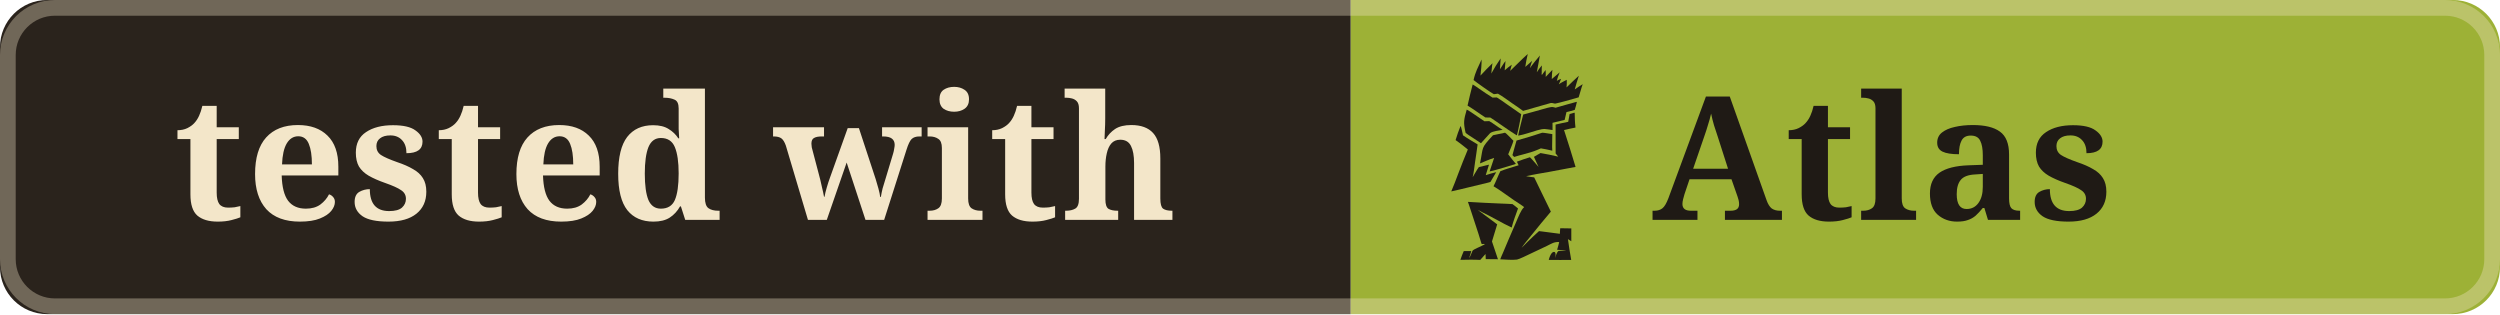
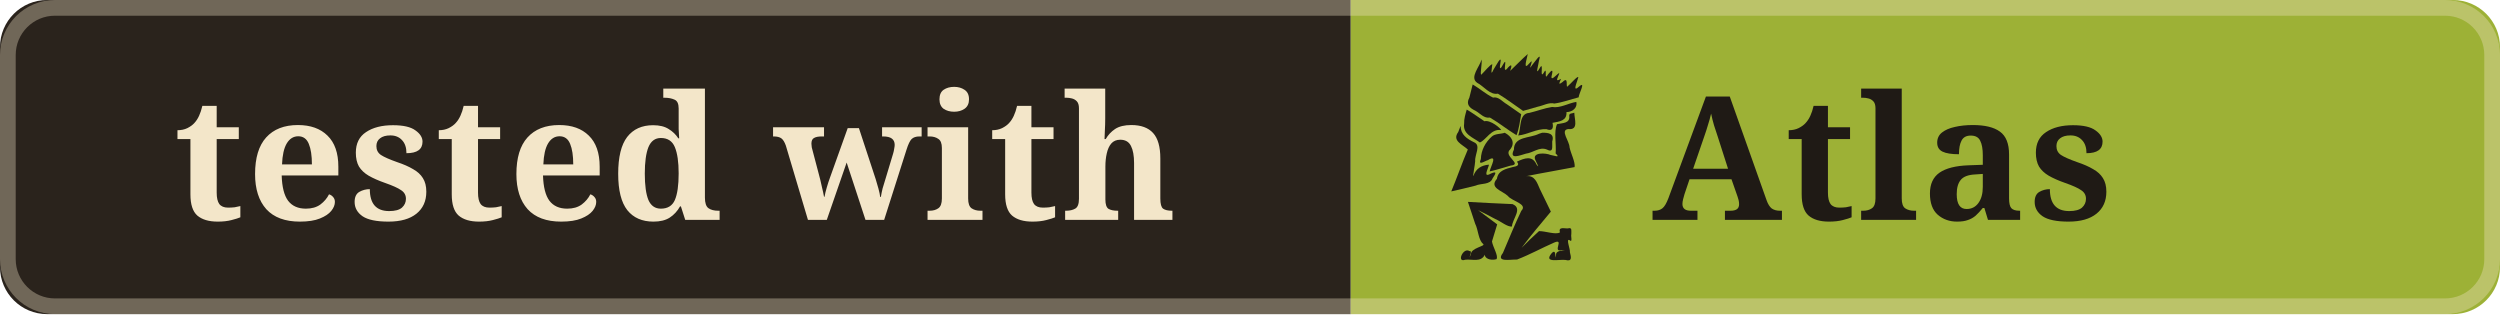
<svg xmlns="http://www.w3.org/2000/svg" width="159.17" height="20.00" viewBox="0 0 159.17 20.00" version="1.1" id="svg12">
  <defs id="defs12" />
-   <clipPath id="clip">
+   <clipPath id="flat-dark-clip">
    <rect width="159.17" height="20.0" rx="3" id="rect1" />
  </clipPath>
-   <g clip-path="url(#clip)" id="g3">
+   <g clip-path="url(#flat-dark-clip)" id="g3">
    <rect width="86.00" height="20.0" fill="#2A231C" id="rect2" />
    <rect x="86.00" width="73.17" height="20.0" fill="#9DB136" id="rect3" />
  </g>
  <rect x="0.5" y="0.5" width="158.17" height="19.0" rx="3" fill="none" stroke="#F3E6C9" stroke-opacity="0.35" id="rect4" />
  <path d="m 13.862,14.11 q -0.847,0 -1.298,-0.385 -0.44,-0.385 -0.44,-1.353 v -3.52 h -0.825 V 8.291 q 0.352,0 0.627,-0.132 0.286,-0.143 0.451,-0.33 0.341,-0.363 0.506,-1.089 h 0.913 v 1.364 h 1.408 v 0.748 h -1.408 v 3.41 q 0,0.495 0.165,0.726 0.176,0.231 0.561,0.231 0.22,0 0.418,-0.022 0.198,-0.033 0.363,-0.077 v 0.715 q -0.176,0.077 -0.561,0.176 -0.374,0.099 -0.88,0.099 z m 5.227,0 q -1.408,0 -2.134,-0.792 -0.715,-0.803 -0.715,-2.233 0,-1.551 0.704,-2.332 0.715,-0.792 2.024,-0.792 1.199,0 1.881,0.671 0.693,0.671 0.693,1.98 v 0.561 h -3.608 q 0.033,1.1 0.407,1.606 0.385,0.506 1.133,0.506 0.561,0 0.924,-0.264 0.363,-0.275 0.55,-0.649 0.154,0.044 0.264,0.176 0.11,0.121 0.11,0.308 0,0.286 -0.231,0.572 -0.231,0.286 -0.726,0.484 -0.484,0.198 -1.276,0.198 z m 0.77,-3.641 q 0,-0.836 -0.198,-1.309 -0.198,-0.484 -0.671,-0.484 -0.462,0 -0.737,0.462 -0.264,0.451 -0.297,1.331 z m 4.875,3.641 q -1.144,0 -1.65,-0.341 -0.506,-0.352 -0.506,-0.913 0,-0.462 0.297,-0.638 0.308,-0.176 0.671,-0.176 0,1.397 1.232,1.397 0.561,0 0.814,-0.22 0.253,-0.231 0.253,-0.561 0,-0.352 -0.308,-0.55 -0.297,-0.209 -1.023,-0.462 -0.627,-0.22 -1.045,-0.462 -0.407,-0.242 -0.616,-0.583 -0.198,-0.352 -0.198,-0.88 0,-0.88 0.649,-1.309 0.649,-0.44 1.716,-0.44 0.99,0 1.43,0.33 0.451,0.319 0.451,0.715 0,0.737 -1.023,0.737 0,-0.539 -0.286,-0.836 -0.275,-0.297 -0.737,-0.297 -0.429,0 -0.66,0.187 -0.231,0.176 -0.231,0.495 0,0.363 0.286,0.561 0.297,0.198 1.045,0.462 0.594,0.198 1.001,0.44 0.418,0.231 0.627,0.572 0.22,0.341 0.22,0.869 0,0.891 -0.627,1.397 -0.627,0.506 -1.782,0.506 z m 5.766,0 q -0.847,0 -1.298,-0.385 -0.44,-0.385 -0.44,-1.353 v -3.52 h -0.825 V 8.291 q 0.352,0 0.627,-0.132 0.286,-0.143 0.451,-0.33 0.341,-0.363 0.506,-1.089 h 0.913 v 1.364 h 1.408 v 0.748 h -1.408 v 3.41 q 0,0.495 0.165,0.726 0.176,0.231 0.561,0.231 0.22,0 0.418,-0.022 0.198,-0.033 0.363,-0.077 v 0.715 q -0.176,0.077 -0.561,0.176 -0.374,0.099 -0.88,0.099 z m 5.227,0 q -1.408,0 -2.134,-0.792 -0.715,-0.803 -0.715,-2.233 0,-1.551 0.704,-2.332 0.715,-0.792 2.024,-0.792 1.199,0 1.881,0.671 0.693,0.671 0.693,1.98 v 0.561 h -3.608 q 0.033,1.1 0.407,1.606 0.385,0.506 1.133,0.506 0.561,0 0.924,-0.264 0.363,-0.275 0.55,-0.649 0.154,0.044 0.264,0.176 0.11,0.121 0.11,0.308 0,0.286 -0.231,0.572 -0.231,0.286 -0.726,0.484 -0.484,0.198 -1.276,0.198 z m 0.77,-3.641 q 0,-0.836 -0.198,-1.309 -0.198,-0.484 -0.671,-0.484 -0.462,0 -0.737,0.462 -0.264,0.451 -0.297,1.331 z m 5.106,3.641 q -1.078,0 -1.661,-0.726 -0.583,-0.737 -0.583,-2.321 0,-1.595 0.572,-2.343 0.583,-0.748 1.65,-0.748 0.616,0 0.99,0.242 0.385,0.231 0.616,0.594 h 0.055 q -0.022,-0.253 -0.033,-0.594 0,-0.341 0,-0.638 V 6.905 q 0,-0.451 -0.264,-0.561 -0.264,-0.121 -0.627,-0.121 h -0.088 V 5.64 h 2.651 v 6.941 q 0,0.506 0.22,0.671 0.231,0.165 0.627,0.165 h 0.088 V 14 h -2.189 l -0.275,-0.858 h -0.055 q -0.253,0.451 -0.66,0.715 -0.396,0.253 -1.034,0.253 z m 0.473,-0.825 q 0.649,0 0.891,-0.55 0.242,-0.561 0.242,-1.694 0,-1.089 -0.242,-1.672 -0.242,-0.583 -0.891,-0.583 -0.55,0 -0.792,0.583 -0.231,0.583 -0.231,1.683 0,1.122 0.231,1.683 0.242,0.55 0.792,0.55 z M 50.033,9.27 q -0.121,-0.341 -0.286,-0.462 -0.165,-0.121 -0.484,-0.121 h -0.044 V 8.104 h 3.245 v 0.583 h -0.143 q -0.33,0 -0.495,0.099 -0.165,0.088 -0.165,0.363 0,0.088 0.022,0.231 0.033,0.132 0.066,0.253 l 0.374,1.419 q 0.11,0.396 0.198,0.814 0.099,0.407 0.143,0.66 h 0.033 q 0.044,-0.264 0.143,-0.594 0.099,-0.341 0.209,-0.638 l 1.122,-3.135 h 0.715 l 1.067,3.245 q 0.088,0.275 0.176,0.605 0.088,0.319 0.11,0.528 h 0.044 q 0.044,-0.264 0.11,-0.539 0.077,-0.275 0.187,-0.616 l 0.484,-1.606 q 0.044,-0.143 0.066,-0.297 0.033,-0.165 0.033,-0.253 0,-0.539 -0.726,-0.539 h -0.077 V 8.104 h 2.519 v 0.583 h -0.143 q -0.319,0 -0.495,0.165 -0.165,0.165 -0.33,0.693 l -1.419,4.455 h -1.188 l -1.199,-3.652 -1.265,3.652 h -1.199 z M 60.749,7.114 q -0.396,0 -0.671,-0.187 -0.264,-0.198 -0.264,-0.605 0,-0.418 0.264,-0.605 0.275,-0.187 0.671,-0.187 0.385,0 0.66,0.187 0.286,0.187 0.286,0.605 0,0.407 -0.286,0.605 -0.275,0.187 -0.66,0.187 z m -1.694,6.886 v -0.583 h 0.132 q 0.33,0 0.55,-0.154 0.231,-0.154 0.231,-0.627 V 9.424 q 0,-0.44 -0.231,-0.583 -0.22,-0.154 -0.55,-0.154 h -0.132 V 8.104 h 2.585 v 4.532 q 0,0.473 0.22,0.627 0.231,0.154 0.561,0.154 h 0.132 V 14 Z m 6.679,0.11 q -0.847,0 -1.298,-0.385 -0.44,-0.385 -0.44,-1.353 v -3.52 h -0.825 V 8.291 q 0.352,0 0.627,-0.132 0.286,-0.143 0.451,-0.33 0.341,-0.363 0.506,-1.089 h 0.913 v 1.364 h 1.408 v 0.748 h -1.408 v 3.41 q 0,0.495 0.165,0.726 0.176,0.231 0.561,0.231 0.22,0 0.418,-0.022 0.198,-0.033 0.363,-0.077 v 0.715 q -0.176,0.077 -0.561,0.176 -0.374,0.099 -0.88,0.099 z M 67.815,14 v -0.583 h 0.055 q 0.352,0 0.583,-0.132 0.242,-0.132 0.242,-0.627 V 6.894 q 0,-0.297 -0.132,-0.44 -0.132,-0.143 -0.319,-0.187 -0.176,-0.044 -0.33,-0.044 h -0.132 V 5.64 h 2.585 v 1.892 q 0,0.396 -0.022,0.77 -0.011,0.374 -0.022,0.55 h 0.077 q 0.22,-0.385 0.594,-0.638 0.385,-0.253 1.034,-0.253 0.924,0 1.386,0.506 0.462,0.506 0.462,1.617 v 2.552 q 0,0.517 0.176,0.649 0.187,0.132 0.561,0.132 h 0.033 V 14 h -2.442 v -3.619 q 0,-0.704 -0.198,-1.089 -0.198,-0.396 -0.682,-0.396 -0.363,0 -0.572,0.242 -0.198,0.231 -0.286,0.627 -0.088,0.385 -0.088,0.836 v 2.101 q 0,0.462 0.198,0.594 0.209,0.121 0.572,0.121 h 0.044 V 14 Z" id="text4" style="font-weight:700;font-size:11px;font-family:'Noto Serif';letter-spacing:0.2;text-anchor:middle;fill:#f3e6c9" aria-label="tested with" />
  <g transform="translate(92.00,3.00) scale(0.02745) translate(-348.00,-255.00)" id="g12">
-     <path fill="#1F1A15" d="M647.946 407.088L648.847 407.485C648.94 418.621 649.275 430.506 650.663 441.555C641.698 443.485 633.028 445.054 624.108 447.306C633.271 474.823 642.334 504.989 650.841 532.842L589.033 544.459C571.889 547.53 552.876 550.41 536.122 554.417C542.194 555.444 548.8 556.515 554.897 557.124C567.962 583.577 580.232 609.996 593.528 636.59C578.371 654.423 563.481 672.482 548.864 690.76C542.351 698.815 530.985 712.267 525.654 720.496C534.686 710.975 544.266 702.309 553.615 693.11C557.641 689.149 561.743 685.42 566.054 681.771C568.61 681.97 571.341 682.303 573.881 682.68C587.364 684.684 600.968 685.988 614.444 687.976C614.401 684.08 614.959 679.055 615.29 675.09L640.975 675.508L640.968 705.307L633.147 700.361C635.064 715.581 638.17 733.363 640.727 748.589C623.062 748.708 606.326 748.809 588.6 748.514C589.889 743.222 595.367 726.258 603.118 730.727C605.724 734.757 604.241 739.591 603.38 744.156C604.983 739.436 607.366 729.537 611.891 727.569C613.99 727.518 628.31 727.394 629.091 726.624C621.822 725.884 615.284 725.588 608.053 725.024C609.767 719.135 611.653 713.094 612.902 707.104C600.645 706.367 594.64 711.152 584.066 716.263L544.826 734.822C538.961 737.604 520.233 746.898 514.977 747.732C506.11 749.139 485.899 747.746 476.081 747.161C477.166 743.683 480.779 736.085 482.326 732.414C486.49 722.349 490.72 712.311 495.016 702.301L512.993 660.701C516.929 651.666 524.471 631.73 531.584 626.183C528.244 622.974 513.578 613.817 508.714 610.544C492.989 599.96 476.692 587.22 460.526 577.667C466.193 566.823 470.738 554.034 476.421 542.782C488.316 537.873 506.08 532.991 518.758 529.046L514.789 520.703C524.742 516.952 534.814 513.524 544.988 510.423C551.379 516.611 559.018 525.967 564.994 532.926L554.315 509.521C559.057 506.476 564.642 503.493 569.594 500.705C583.358 503.04 597.042 505.821 610.626 509.044C608.586 506.618 606.579 504.165 604.606 501.685C604.434 479.333 604.388 456.979 604.468 434.626C612.991 432.295 624.609 430.454 633.773 428.234L637.038 410.188C640.479 409.104 644.438 408.082 647.946 407.088Z" id="path4" />
-     <path fill="#1F1A15" d="M539.993 270.92C537.576 280.81 535.647 290.812 534.212 300.89C539.653 296.354 544.616 291.456 550.063 286.894C547.895 292.332 546.46 298.182 544.919 303.844C551.391 294.445 560.77 283.077 568.082 274.493C565.997 287.32 563.231 300.516 560.892 313.366C564.476 308.021 568.383 302.209 572.661 297.435C572.359 301.761 572.172 310.124 572.35 314.408C572.198 315.967 571.741 318.058 572.516 319.254C573.868 318.681 575.072 316.448 575.967 315.123C576.496 314.72 580.625 309.052 581.324 308.112C581.644 313.38 582.008 318.831 581.577 324.091C586.618 318.492 591.799 313.022 597.115 307.685C596.145 313.711 595.951 322.828 595.656 329.066C601.917 324.261 607.703 318.529 613.988 313.522C610.88 320.625 609.195 325.882 607.279 333.262C611.157 330.93 612.991 330.1 617.195 328.563C615.467 333.559 614.177 336.529 611.972 341.295C616.738 337.607 624.911 333.669 630.417 330.812C630.534 336.394 630.676 342.956 629.905 348.449C638.821 339.482 649.129 329.95 658.458 321.347C655.18 330.622 651.662 343.558 648.905 353.128C655.363 348.475 660.613 345.182 667.44 340.936C664.326 348.703 661.109 362.551 658.033 371.466C655.8 372.269 653.207 372.955 650.875 373.57C635.323 377.676 619.822 382.654 604.088 385.944C601.429 386.5 596.713 383.684 592.966 384.722C586.426 386.532 579.728 388.491 573.208 390.332L529.075 402.932C522.675 397.806 511.952 390.915 504.914 386.023C494.556 378.823 481.557 368.975 470.729 362.96C467.598 363.425 464.458 363.83 461.312 364.174C456.04 361.835 418.032 334.915 414.284 331.362C418.396 312.354 424.873 301.312 432.826 283.749C433.301 291.544 431.496 312.991 430.277 321.057C439.142 311.149 448.748 301.673 458.204 292.329C456.854 297.897 456.333 309.709 455.435 316.276C461.978 304.186 469.199 292.475 477.064 281.2C476.781 289.463 475.669 297.849 475.431 306.346C479.868 300.345 483.3 293.236 488.349 287.341C487.481 294.807 486.962 301.277 486.469 308.806C491.963 303.937 496.846 299.944 502.88 295.787C501.725 300.587 500.468 305.361 499.11 310.107C512.682 297.43 526.422 282.783 539.993 270.92Z" id="path5" />
-     <path fill="#1F1A15" d="M401.164 613.951C426.564 615.508 451.98 616.798 477.407 617.821C486.21 618.26 495.848 618.393 504.543 619.107C508.885 622.129 513.247 625.871 517.362 629.248C512.814 641.914 505.744 660.651 502.69 673.45C479.957 662.974 457.713 649.158 435.05 638.324C431.318 636.539 427.63 634.193 423.922 632.475L469.065 666.103L456.979 705.77C461.468 719.555 466.081 733.3 470.815 747.003C461.383 746.835 451.95 746.745 442.517 746.734L441.998 734.816C437.76 739.239 433.683 743.813 429.775 748.529C416.118 747.766 397.634 747.989 383.649 748.381C385.516 742.065 388.955 734.424 391.479 728.13C397.312 728.039 403.146 727.995 408.98 727.998C407.329 733.953 405.937 738.581 403.845 744.388C406.371 741.465 410.16 731.419 411.813 727.426C414.727 723.35 430.51 717.925 436.558 714.258C438.078 713.541 439.355 713.126 440.444 711.873C439.19 711.156 438.425 711.515 436.685 711.603C434.21 711.764 434.353 712.173 432.69 711.107C424.18 681.743 413.655 652.631 404.483 623.438C403.549 620.464 402.358 616.818 401.164 613.951Z" id="path6" />
-     <path fill="#1F1A15" d="M412.173 341.603C414.834 342.749 424.843 349.846 427.769 351.855C437.997 358.876 447.611 365.636 458.274 372.072L468.277 371.743C472.503 373.932 483.14 381.679 487.696 384.85L524.743 410.621C524.127 417.306 516.785 453.485 514.759 459.184L513.781 459.289C493.891 446.86 473.269 431.473 453.317 418.41L441.706 418.151C427.736 409.319 414.932 399.426 400.313 390.658C403.815 373.521 408.076 358.396 412.173 341.603Z" id="path7" />
-     <path fill="#1F1A15" d="M384.152 437.83C385.526 439.581 388.938 456.006 389.741 459.55C399.459 466.365 413.309 474.339 423.655 480.676C422.321 493.545 419.33 508.739 417.717 521.845C416.744 529.753 414.097 549.751 412.181 556.713C416.374 550.084 422.183 538.965 426.567 533.266C434.526 531.643 442.112 529.3 450.034 527.62C447.433 535.694 444.926 543.799 442.514 551.932C449.019 549.553 459.829 546.911 466.789 544.993C462.176 552.448 458.202 560.181 453.39 567.763L448.375 569.216C419.864 575.724 390.935 583.537 362.543 589.667C368.15 576.993 373.671 561.767 378.613 548.764C385.76 529.866 393.216 511.086 400.977 492.432C393.743 486.342 380.323 475.998 372.583 470.603C374.965 461.842 380.665 446.189 384.152 437.83Z" id="path8" />
-     <path fill="#1F1A15" d="M652.697 382.055L653.362 382.03L653.755 382.715C652.864 387.875 650.469 395.502 648.89 400.667C643.951 402.346 635.166 404.267 629.752 405.695C628.289 411.811 627.085 417.642 625.503 423.804C616.292 426.241 606.712 428.159 597.403 430.555C597.573 435.996 597.443 441.858 597.421 447.333C579.579 445.173 579.597 442.937 561.493 448.091C548.46 451.802 531.961 457.82 519.056 460.113C518.412 460.241 518.838 460.199 517.777 459.994C517.417 458.458 528.234 415.84 529.39 411.358C544.519 407.237 559.687 403.379 574.724 398.874C581.697 396.784 589.16 394.646 596.371 393.82C597.868 393.649 602.856 395.122 604.532 395.569C620.736 391.149 636.21 386.288 652.697 382.055Z" id="path9" />
-     <path fill="#1F1A15" d="M486.635 453.639L487.363 453.607C490.652 455.147 503.189 468.767 506.776 472.317C504.573 480.16 497.878 495.448 494.625 503.58C500.121 510.629 506.586 519.362 512.47 525.896C499.274 530.439 485.31 533.856 471.975 538.033C465.374 540.101 458.244 541.993 451.471 543.377L453.378 537.679C456.137 529.065 459.001 520.485 461.969 511.941C452.285 514.845 438.547 520.723 429.187 524.688C437.537 484.628 430.138 491.093 459.371 459.39C468.445 457.409 477.534 455.492 486.635 453.639Z" id="path10" />
-     <path fill="#1F1A15" d="M398.414 399.869C403.295 402.243 410.499 407.297 415.096 410.407L439.513 426.979C443.281 426.725 446.911 426.688 450.686 426.631C459.951 431.732 471.242 441.027 481.691 446.9C473.249 448.542 459.691 449.544 452.766 454.388C445.83 461.382 438.721 470.385 431.444 477.905C424.755 473.314 417.998 468.823 411.175 464.432C406.88 461.643 399.383 457.081 395.816 453.714C390.259 429.742 391.584 423.86 398.414 399.869Z" id="path11" />
-     <path fill="#1F1A15" d="M573.4 453.57C576.686 453.304 592.348 456.163 596.925 456.785C597.165 467.774 595.892 485.219 596.864 495.226C588.588 493.426 578.594 490.935 570.401 489.82C568.304 490.615 565.96 491.678 563.906 492.616C552.789 497.694 540.901 500.61 529.149 503.854C524.62 504.734 513.443 508.305 508.438 509.717C507.137 508.566 505.622 506.811 504.421 505.501C507.165 494.373 510.963 482.949 513.906 471.709C533.878 466.134 553.715 460.086 573.4 453.57Z" id="path12" />
+     <path fill="#1F1A15" d="m 647.946,407.088 c 0.026,14.7 10.724,40.809 -13.88,37.918 -20.171,2.029 2.942,28.592 2.814,42.231 2.926,14.69 13.716,34.244 11.732,46.024 -37.437,7.375 -75.125,13.468 -112.491,21.156 20.165,-2.783 25.219,14.635 32.04,29.983 8.388,17.429 16.715,34.889 25.366,52.19 -22.984,27.659 -46.501,54.978 -67.874,83.906 13.093,-13.282 26.493,-26.3 40.4,-38.725 15.143,-0.151 38.289,8.876 48.458,3.106 -3.861,-14.309 10.525,-8.646 18.913,-9.491 10.348,-3.129 7.225,6.993 7.547,13.726 -1.449,4.282 3.538,20.251 -3.836,13.773 -9.625,-5.667 1.919,21.314 0.575,27.768 2.848,11.236 5.649,22.413 -10.088,18.018 -14.172,-2.074 -52.204,8.316 -32.164,-15.673 13.03,-14.228 6.337,23.257 10.126,4.357 -1.752,-16.095 37.456,-7.977 12.973,-11.594 -22.717,6.392 7.411,-28.229 -17.378,-17.428 -28.917,12.615 -56.717,28.129 -86.203,39.402 -14.055,-0.806 -50.347,7.533 -32.651,-15.318 14.025,-32.592 27.237,-65.608 42.587,-97.587 16.035,-16.339 -22.222,-22.421 -31.087,-34.674 -13.621,-12.611 -43.92,-18.596 -25.358,-39.775 2.766,-19.487 20.985,-23.127 37.249,-27.386 8.726,-1.543 16.285,-3.674 9.072,-12.288 17.303,-8.092 35.884,-15.286 45.457,6.641 9.471,12.616 -1.388,-6.744 -3.251,-11.95 -6.135,-16.828 24.785,-15.08 35.747,-10.326 8.041,1.171 24.519,8.087 11.865,-3.383 2.018,-21.785 -4.628,-50.431 3.192,-67.912 12.908,-2.99 30.262,-1.603 28.396,-18.925 -0.961,-7.293 7.152,-5.517 11.751,-7.761 z" id="path4" />
+     <path fill="#1F1A15" d="m 539.993,270.92 c -1.844,10.795 -12.22,41.019 4.096,21.211 13.753,-16.701 -7.049,25.019 6.152,4.369 6.597,-7.55 22.641,-32.866 15.721,-9.895 -1.141,10.018 -10.03,37.806 2.041,16.56 10.603,-18.128 -2.479,32.105 10.58,8.655 7.274,-10.911 -1.793,24.4 8.725,6.028 6.597,-7.789 12.096,-13.714 8.825,0.449 -7.858,27.86 26.688,-21.118 14.054,4.992 -4.692,10.227 -1.776,10.203 7.008,5.275 -3.933,9.57 -7.596,15.745 3.722,7.179 14.109,-13.898 7.239,10.946 10.675,11.02 7.25,-5.895 24.702,-26.491 25.627,-21.778 -2.74,11.559 -15.64,37.739 3.059,20.45 14.621,-11.848 -2.164,18.174 -2.245,26.033 -18.716,4.783 -37.169,11.771 -56.278,14.376 -13.049,-3.193 -25.605,4.798 -38.357,7.291 -11.441,3.266 -22.882,6.533 -34.323,9.799 -19.375,-13.403 -38.212,-27.707 -58.346,-39.972 -19.049,3.407 -32.394,-17.156 -48.257,-25.301 -17.959,-12.689 6.14,-37.252 10.354,-53.91 1.5,10.443 -3.712,32.204 -0.878,35.455 7.545,-7.226 21.355,-24.515 25.787,-24.517 -0.692,8.492 -5.207,30.823 2.735,12.593 5.563,-8.132 20.531,-38.871 15.762,-13.595 -2.803,14.85 1.224,11.889 6.982,0.677 12.166,-20.88 -5.304,29.847 11.259,7.667 10.208,-10.577 8.056,-1.429 4.638,8.078 13.797,-12.885 26.685,-26.728 40.883,-39.187 z" id="path5" />
+     <path fill="#1F1A15" d="m 401.164,613.951 c 34.432,2.254 68.923,3.416 103.379,5.156 24.651,9.998 -0.258,33.759 -1.235,51.877 -9.887,1.922 -26.488,-12.32 -38.677,-17.257 -12.514,-6.947 -30.257,-15.924 -39.8,-20.574 14.745,10.984 29.489,21.967 44.234,32.951 -4.029,13.222 -8.057,26.445 -12.086,39.667 1.933,12.789 15.831,34.098 10.299,41.174 -14.923,3.962 -27.323,-2.564 -26.862,-10.462 -8.93,18.346 -29.132,9.736 -45.581,11.65 -20.72,7.598 -4.622,-29.442 9.769,-20.127 10.373,-2.005 -7.122,27.522 3.552,8.304 -1.447,-15.759 34.39,-19.222 28.529,-24.705 -11.421,-8.881 -11.322,-32.669 -18.759,-47.131 -5.801,-16.768 -10.839,-33.802 -16.762,-50.521 z" id="path6" />
+     <path fill="#1F1A15" d="m 412.173,341.603 c 16.163,9.33 30.611,22.415 47.234,30.432 12.993,-2.799 21.646,9.648 32.011,15.405 11.108,7.727 22.217,15.454 33.325,23.182 -3.1,16.068 -4.86,34.416 -10.962,48.668 -21.057,-12.76 -40.49,-28.73 -61.597,-40.904 -13.58,2.397 -22.682,-9.629 -33.476,-15.756 -14.125,-6.567 -22.608,-15.064 -14.184,-30.595 2.481,-10.161 5.172,-20.269 7.649,-30.431 z" id="path7" />
+     <path fill="#1F1A15" d="m 384.152,437.83 c 0.294,20.156 14.679,29.777 31.206,37.83 16.909,7.142 1.172,29.479 2.677,43.704 -0.546,9.837 -5.915,34.684 -4.212,34.672 5.687,-17.181 18.762,-25.149 36.211,-26.416 -2.261,10.526 -14.969,31.474 4.447,20.67 15.362,-7.002 10.775,0.907 4.047,10.903 -5.846,15.816 -26.67,11.097 -39.664,17.076 -18.74,4.605 -37.456,9.323 -56.321,13.398 13.47,-32.146 24.662,-65.204 38.434,-97.235 -13.301,-12.107 -37.07,-20.286 -22.209,-40.63 1.707,-4.69 3.472,-9.361 5.384,-13.972 z" id="path8" />
+     <path fill="#1F1A15" d="m 652.697,382.055 c 2.809,13.568 -8.685,23.437 -22.945,23.64 1.307,20.261 -16.22,21.951 -32.349,24.86 2.812,13.441 -0.982,19.942 -14.417,14.71 -22.653,-1.076 -43.008,12.486 -65.209,14.729 7.661,-17.717 0.964,-50.944 25.803,-52.45 17.717,-4.108 34.788,-10.932 52.791,-13.724 18.687,3.358 37.662,-8.898 56.326,-11.765 z" id="path9" />
+     <path fill="#1F1A15" d="m 486.635,453.639 c 15.703,8.316 25.001,22.789 12.683,38.544 -18.036,15.467 30.587,34.669 0.598,37.7 -16.194,4.337 -32.033,10.002 -48.445,13.494 3.039,-13.168 19.664,-40.511 -3.834,-26.326 -8.436,2.497 -23.619,13.952 -16.474,-2.473 0.693,-20.6 10.411,-38.717 25.573,-52.325 7.561,-6.749 20.335,-5.341 29.899,-8.614 z" id="path10" />
+     <path fill="#1F1A15" d="m 398.414,399.869 c 14.24,8.167 27.387,18.097 41.099,27.11 13.65,-3.994 38.084,16.738 38.795,20.515 -23.216,-4.018 -34.901,22.835 -49.376,28.694 -16.065,-11.672 -40.268,-19.32 -36.537,-43.72 -0.5,-11.179 3.106,-21.964 6.019,-32.599 z" id="path11" />
+     <path fill="#1F1A15" d="m 573.4,453.57 c 15.23,-0.419 28.87,2.438 23.286,20.182 -0.57,11.739 3.875,27.649 -13.085,18.514 -16.768,-6.518 -31.286,7.835 -47.834,9.781 -12.67,3.419 -39.989,15.577 -27.916,-9.165 -0.008,-31.567 36.809,-26.03 58.159,-36.891 l 3.696,-1.205 z" id="path12" />
  </g>
  <path d="m 105.214,14 v -0.583 h 0.132 q 0.297,0 0.495,-0.154 0.198,-0.154 0.385,-0.649 l 2.387,-6.468 h 1.518 l 2.343,6.6 q 0.132,0.374 0.33,0.528 0.209,0.143 0.517,0.143 h 0.132 V 14 h -3.63 v -0.583 h 0.363 q 0.242,0 0.385,-0.088 0.154,-0.099 0.154,-0.33 0,-0.132 -0.033,-0.264 -0.033,-0.132 -0.066,-0.22 l -0.385,-1.1 h -2.673 l -0.319,0.946 q -0.044,0.132 -0.088,0.319 -0.044,0.176 -0.044,0.308 0,0.429 0.539,0.429 h 0.418 V 14 Z m 2.585,-3.256 h 2.222 L 109.372,8.72 q -0.121,-0.374 -0.242,-0.737 -0.11,-0.374 -0.187,-0.748 -0.088,0.374 -0.198,0.715 -0.099,0.341 -0.231,0.715 z m 8.648,3.366 q -0.847,0 -1.298,-0.385 -0.44,-0.385 -0.44,-1.353 v -3.52 h -0.825 V 8.291 q 0.352,0 0.627,-0.132 0.286,-0.143 0.451,-0.33 0.341,-0.363 0.506,-1.089 h 0.913 v 1.364 h 1.408 v 0.748 h -1.408 v 3.41 q 0,0.495 0.165,0.726 0.176,0.231 0.561,0.231 0.22,0 0.418,-0.022 0.198,-0.033 0.363,-0.077 v 0.715 q -0.176,0.077 -0.561,0.176 -0.374,0.099 -0.88,0.099 z M 118.495,14 v -0.583 h 0.132 q 0.33,0 0.55,-0.154 0.231,-0.154 0.231,-0.627 V 6.894 q 0,-0.297 -0.132,-0.44 -0.132,-0.143 -0.319,-0.187 -0.176,-0.044 -0.33,-0.044 h -0.132 V 5.64 h 2.585 v 6.996 q 0,0.473 0.22,0.627 0.231,0.154 0.561,0.154 h 0.132 V 14 Z m 6.107,0.11 q -0.726,0 -1.232,-0.44 -0.495,-0.44 -0.495,-1.353 0,-0.891 0.605,-1.32 0.616,-0.429 1.859,-0.473 l 0.902,-0.033 V 9.886 q 0,-0.605 -0.165,-0.924 -0.154,-0.33 -0.605,-0.33 -0.418,0 -0.583,0.319 -0.165,0.308 -0.165,0.869 -0.704,0 -1.045,-0.165 -0.341,-0.165 -0.341,-0.572 0,-0.407 0.308,-0.649 0.308,-0.242 0.814,-0.352 0.517,-0.121 1.144,-0.121 1.155,0 1.727,0.418 0.583,0.418 0.583,1.452 v 2.805 q 0,0.451 0.143,0.616 0.154,0.165 0.517,0.165 h 0.044 V 14 h -2.046 l -0.231,-0.759 h -0.099 q -0.242,0.297 -0.462,0.495 -0.22,0.187 -0.495,0.275 -0.264,0.099 -0.682,0.099 z m 0.605,-0.803 q 0.473,0 0.748,-0.374 0.286,-0.385 0.286,-1.034 v -0.825 l -0.495,0.033 q -0.66,0.033 -0.913,0.352 -0.253,0.308 -0.253,0.902 0,0.946 0.627,0.946 z m 6.492,0.803 q -1.144,0 -1.65,-0.341 -0.506,-0.352 -0.506,-0.913 0,-0.462 0.297,-0.638 0.308,-0.176 0.671,-0.176 0,1.397 1.232,1.397 0.561,0 0.814,-0.22 0.253,-0.231 0.253,-0.561 0,-0.352 -0.308,-0.55 -0.297,-0.209 -1.023,-0.462 -0.627,-0.22 -1.045,-0.462 -0.407,-0.242 -0.616,-0.583 -0.198,-0.352 -0.198,-0.88 0,-0.88 0.649,-1.309 0.649,-0.44 1.716,-0.44 0.99,0 1.43,0.33 0.451,0.319 0.451,0.715 0,0.737 -1.023,0.737 0,-0.539 -0.286,-0.836 -0.275,-0.297 -0.737,-0.297 -0.429,0 -0.66,0.187 -0.231,0.176 -0.231,0.495 0,0.363 0.286,0.561 0.297,0.198 1.045,0.462 0.594,0.198 1.001,0.44 0.418,0.231 0.627,0.572 0.22,0.341 0.22,0.869 0,0.891 -0.627,1.397 -0.627,0.506 -1.782,0.506 z" id="text12" style="font-weight:700;font-size:11px;font-family:'Noto Serif';letter-spacing:0.2;fill:#1f1a15" aria-label="Atlas" />
</svg>
